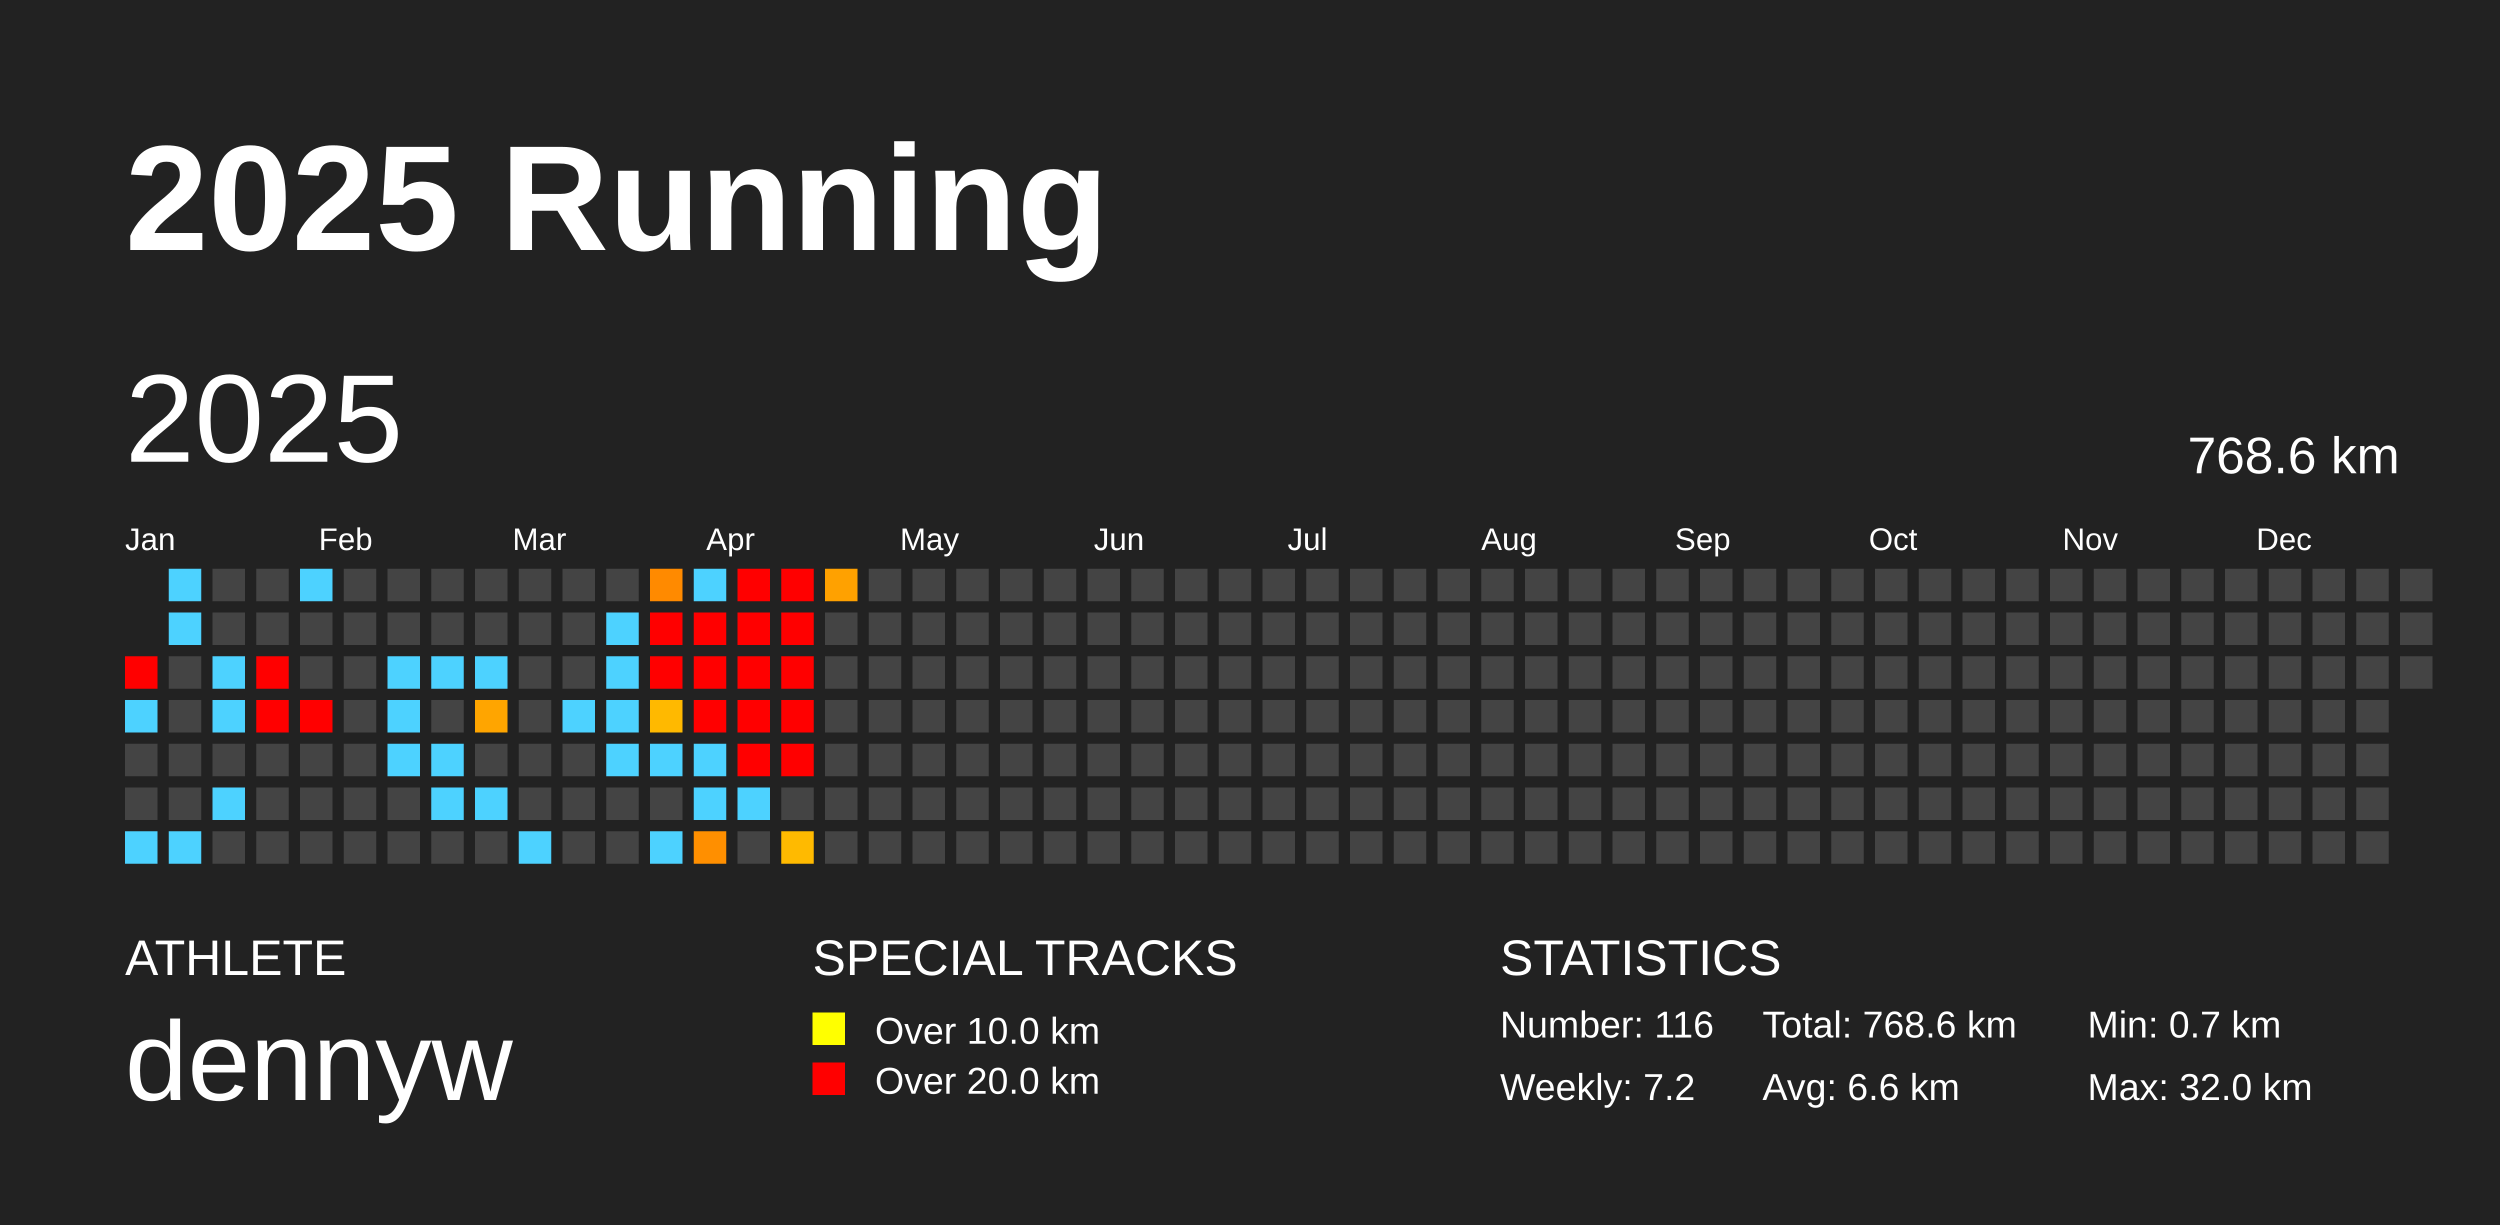
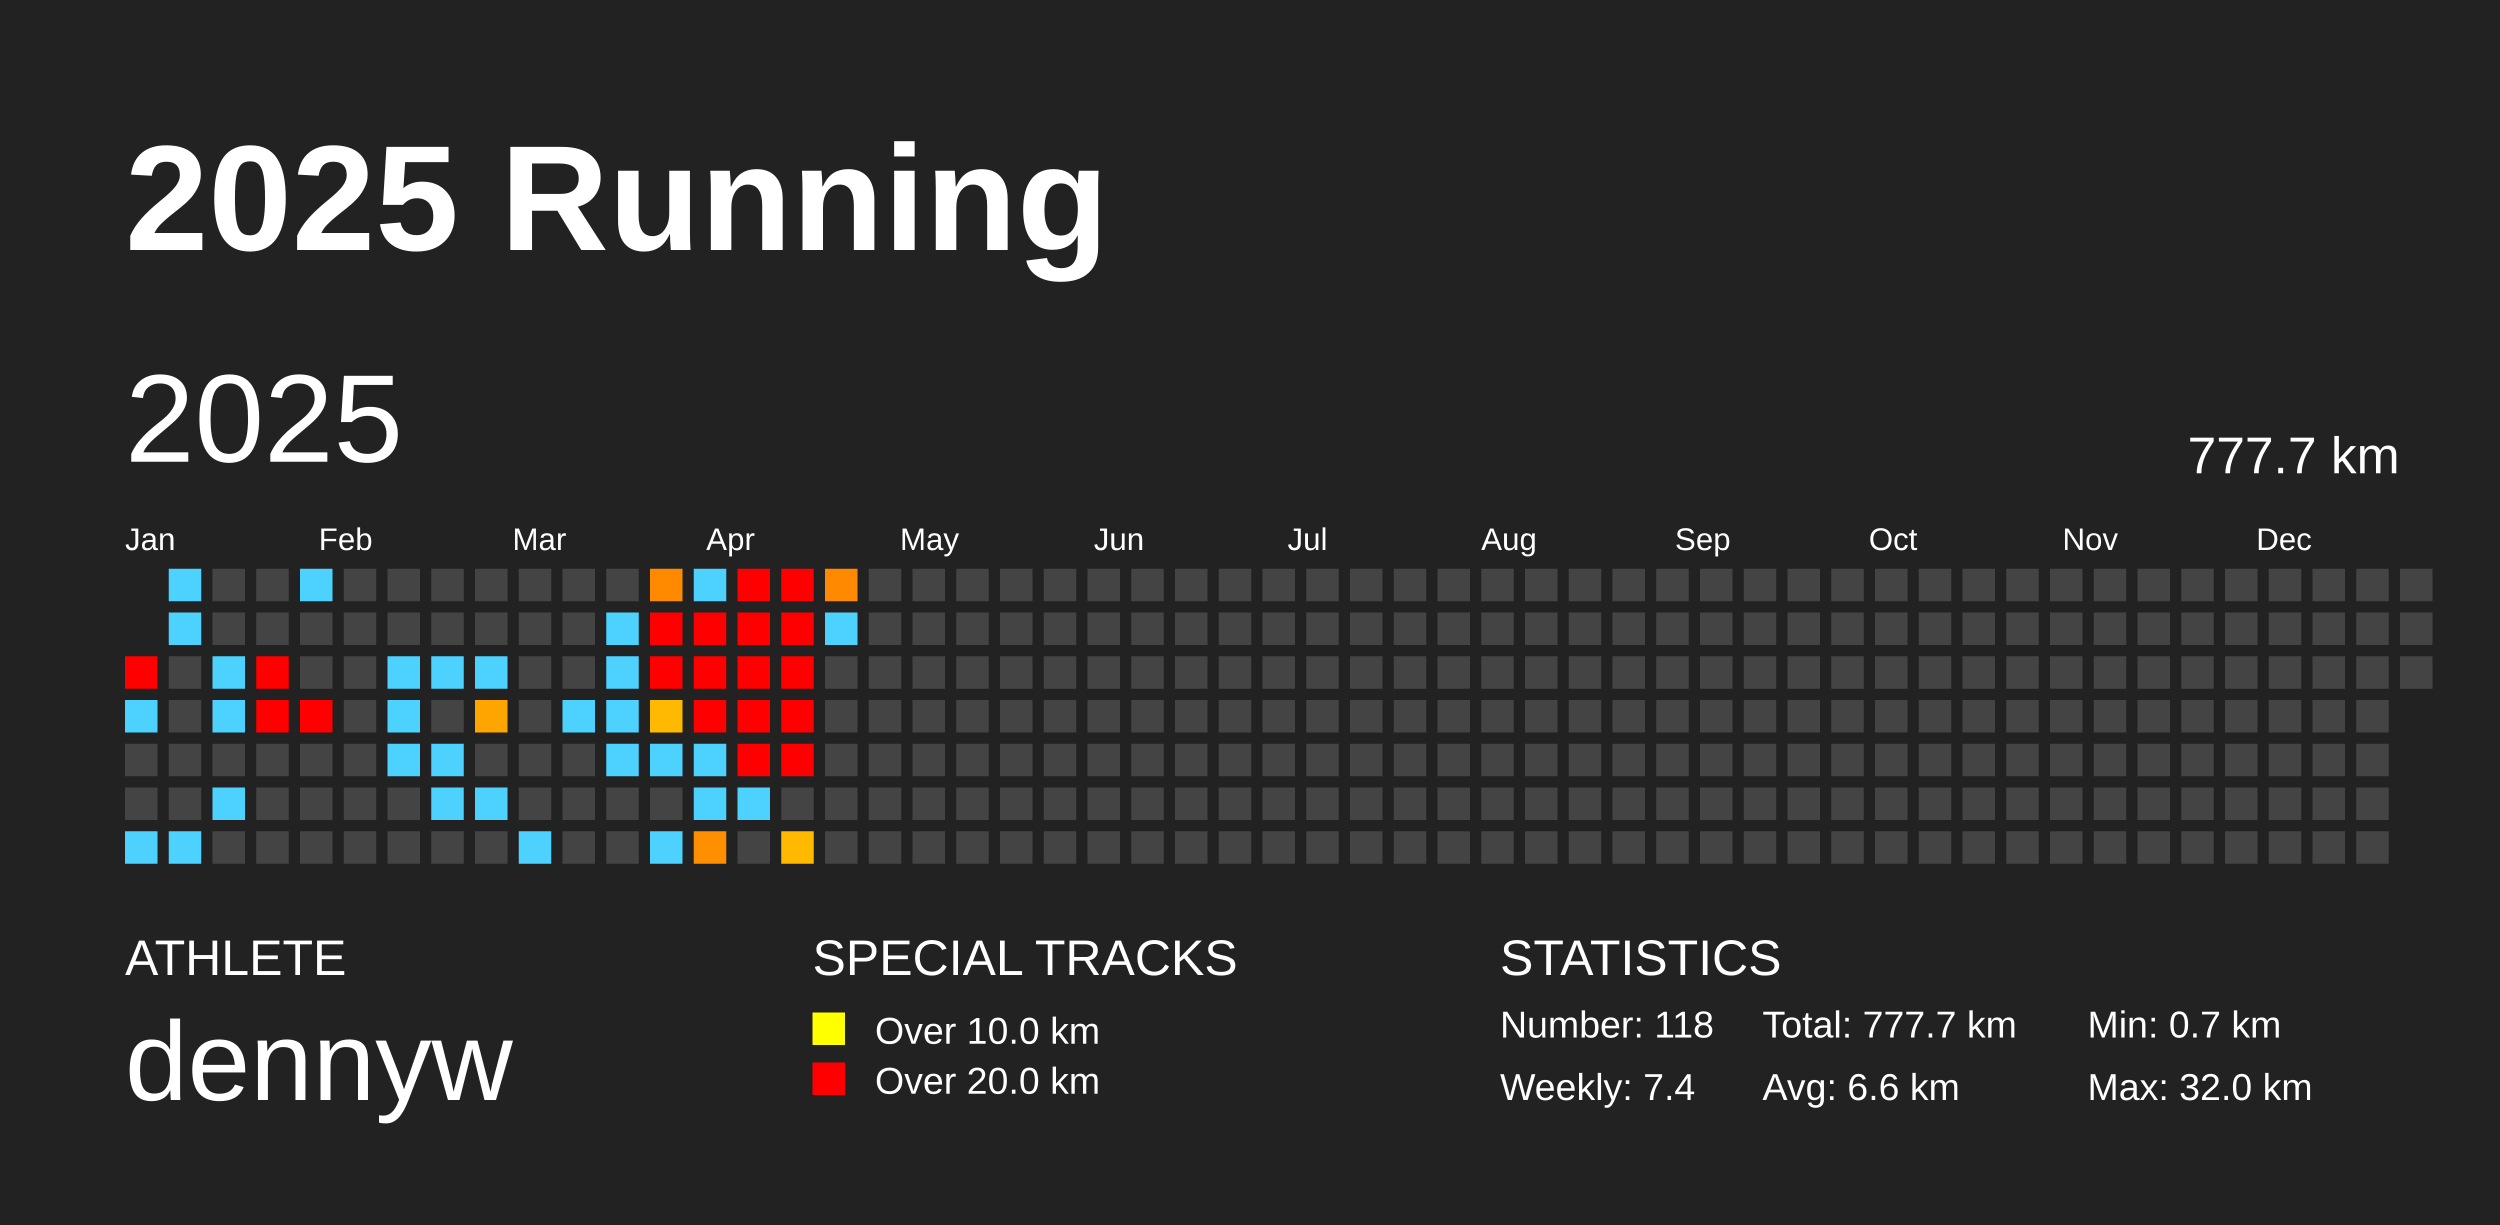
<svg xmlns="http://www.w3.org/2000/svg" baseProfile="full" height="98mm" version="1.1" viewBox="0,0,200,98" width="200mm">
  <defs />
  <rect fill="#222222" height="98" width="200" x="0" y="0" />
  <text fill="#FFFFFF" style="font-size:12px; font-family:Arial; font-weight:bold;" x="10" y="20">2025 Running</text>
  <text fill="#FFFFFF" style="font-size:4px; font-family:Arial" x="10" y="78">ATHLETE</text>
  <text fill="#FFFFFF" style="font-size:9px; font-family:Arial" x="10" y="88">dennyw</text>
  <text fill="#FFFFFF" style="font-size:4px; font-family:Arial" x="65" y="78">SPECIAL TRACKS</text>
  <rect fill="yellow" height="2.6" width="2.6" x="65" y="81" />
  <text fill="#FFFFFF" style="font-size:3px; font-family:Arial" x="70" y="83.5">Over 10.0 km</text>
  <rect fill="red" height="2.6" width="2.6" x="65" y="85" />
  <text fill="#FFFFFF" style="font-size:3px; font-family:Arial" x="70" y="87.5">Over 20.0 km</text>
  <text fill="#FFFFFF" style="font-size:4px; font-family:Arial" x="120" y="78">STATISTICS</text>
-   <text fill="#FFFFFF" style="font-size:3px; font-family:Arial" x="120" y="83">Number: 116</text>
-   <text fill="#FFFFFF" style="font-size:3px; font-family:Arial" x="120" y="88">Weekly: 7.2</text>
-   <text fill="#FFFFFF" style="font-size:3px; font-family:Arial" x="141" y="83">Total: 768.6 km</text>
+   <text fill="#FFFFFF" style="font-size:3px; font-family:Arial" x="120" y="83">Number: 118</text>
+   <text fill="#FFFFFF" style="font-size:3px; font-family:Arial" x="120" y="88">Weekly: 7.4</text>
+   <text fill="#FFFFFF" style="font-size:3px; font-family:Arial" x="141" y="83">Total: 777.7 km</text>
  <text fill="#FFFFFF" style="font-size:3px; font-family:Arial" x="141" y="88">Avg: 6.6 km</text>
  <text fill="#FFFFFF" style="font-size:3px; font-family:Arial" x="167" y="83">Min: 0.7 km</text>
  <text fill="#FFFFFF" style="font-size:3px; font-family:Arial" x="167" y="88">Max: 32.0 km</text>
  <text dominant-baseline="hanging" fill="#FFFFFF" style="font-size:10.0px; font-family:Arial;" x="10" y="30">2025</text>
-   <text dominant-baseline="hanging" fill="#FFFFFF" style="font-size:4.125px; font-family:Arial;" x="175" y="35">768.6 km</text>
+   <text dominant-baseline="hanging" fill="#FFFFFF" style="font-size:4.125px; font-family:Arial;" x="175" y="35">777.7 km</text>
  <text fill="#FFFFFF" style="font-size:2.5px; font-family:Arial" x="10.0" y="44">Jan</text>
  <text fill="#FFFFFF" style="font-size:2.5px; font-family:Arial" x="25.5" y="44">Feb</text>
  <text fill="#FFFFFF" style="font-size:2.5px; font-family:Arial" x="41.0" y="44">Mar</text>
  <text fill="#FFFFFF" style="font-size:2.5px; font-family:Arial" x="56.5" y="44">Apr</text>
  <text fill="#FFFFFF" style="font-size:2.5px; font-family:Arial" x="72.0" y="44">May</text>
  <text fill="#FFFFFF" style="font-size:2.5px; font-family:Arial" x="87.5" y="44">Jun</text>
  <text fill="#FFFFFF" style="font-size:2.5px; font-family:Arial" x="103.0" y="44">Jul</text>
  <text fill="#FFFFFF" style="font-size:2.5px; font-family:Arial" x="118.5" y="44">Aug</text>
  <text fill="#FFFFFF" style="font-size:2.5px; font-family:Arial" x="134.0" y="44">Sep</text>
  <text fill="#FFFFFF" style="font-size:2.5px; font-family:Arial" x="149.5" y="44">Oct</text>
  <text fill="#FFFFFF" style="font-size:2.5px; font-family:Arial" x="165.0" y="44">Nov</text>
  <text fill="#FFFFFF" style="font-size:2.5px; font-family:Arial" x="180.5" y="44">Dec</text>
  <rect fill="red" height="2.6" width="2.6" x="10.0" y="52.5" />
  <rect fill="#4dd2ff" height="2.6" width="2.6" x="10.0" y="56.0" />
  <rect fill="#444444" height="2.6" width="2.6" x="10.0" y="59.5" />
  <rect fill="#444444" height="2.6" width="2.6" x="10.0" y="63.0" />
  <rect fill="#4dd2ff" height="2.6" width="2.6" x="10.0" y="66.5" />
  <rect fill="#4dd2ff" height="2.6" width="2.6" x="13.5" y="45.5" />
  <rect fill="#4dd2ff" height="2.6" width="2.6" x="13.5" y="49.0" />
  <rect fill="#444444" height="2.6" width="2.6" x="13.5" y="52.5" />
  <rect fill="#444444" height="2.6" width="2.6" x="13.5" y="56.0" />
  <rect fill="#444444" height="2.6" width="2.6" x="13.5" y="59.5" />
  <rect fill="#444444" height="2.6" width="2.6" x="13.5" y="63.0" />
  <rect fill="#4dd2ff" height="2.6" width="2.6" x="13.5" y="66.5" />
  <rect fill="#444444" height="2.6" width="2.6" x="17.0" y="45.5" />
  <rect fill="#444444" height="2.6" width="2.6" x="17.0" y="49.0" />
  <rect fill="#4dd2ff" height="2.6" width="2.6" x="17.0" y="52.5" />
  <rect fill="#4dd2ff" height="2.6" width="2.6" x="17.0" y="56.0" />
  <rect fill="#444444" height="2.6" width="2.6" x="17.0" y="59.5" />
  <rect fill="#4dd2ff" height="2.6" width="2.6" x="17.0" y="63.0" />
  <rect fill="#444444" height="2.6" width="2.6" x="17.0" y="66.5" />
  <rect fill="#444444" height="2.6" width="2.6" x="20.5" y="45.5" />
  <rect fill="#444444" height="2.6" width="2.6" x="20.5" y="49.0" />
  <rect fill="red" height="2.6" width="2.6" x="20.5" y="52.5" />
  <rect fill="red" height="2.6" width="2.6" x="20.5" y="56.0" />
  <rect fill="#444444" height="2.6" width="2.6" x="20.5" y="59.5" />
  <rect fill="#444444" height="2.6" width="2.6" x="20.5" y="63.0" />
  <rect fill="#444444" height="2.6" width="2.6" x="20.5" y="66.5" />
  <rect fill="#4dd2ff" height="2.6" width="2.6" x="24.0" y="45.5" />
  <rect fill="#444444" height="2.6" width="2.6" x="24.0" y="49.0" />
  <rect fill="#444444" height="2.6" width="2.6" x="24.0" y="52.5" />
  <rect fill="red" height="2.6" width="2.6" x="24.0" y="56.0" />
  <rect fill="#444444" height="2.6" width="2.6" x="24.0" y="59.5" />
  <rect fill="#444444" height="2.6" width="2.6" x="24.0" y="63.0" />
  <rect fill="#444444" height="2.6" width="2.6" x="24.0" y="66.5" />
  <rect fill="#444444" height="2.6" width="2.6" x="27.5" y="45.5" />
  <rect fill="#444444" height="2.6" width="2.6" x="27.5" y="49.0" />
  <rect fill="#444444" height="2.6" width="2.6" x="27.5" y="52.5" />
  <rect fill="#444444" height="2.6" width="2.6" x="27.5" y="56.0" />
  <rect fill="#444444" height="2.6" width="2.6" x="27.5" y="59.5" />
  <rect fill="#444444" height="2.6" width="2.6" x="27.5" y="63.0" />
  <rect fill="#444444" height="2.6" width="2.6" x="27.5" y="66.5" />
  <rect fill="#444444" height="2.6" width="2.6" x="31.0" y="45.5" />
  <rect fill="#444444" height="2.6" width="2.6" x="31.0" y="49.0" />
  <rect fill="#4dd2ff" height="2.6" width="2.6" x="31.0" y="52.5" />
  <rect fill="#4dd2ff" height="2.6" width="2.6" x="31.0" y="56.0" />
  <rect fill="#4dd2ff" height="2.6" width="2.6" x="31.0" y="59.5" />
  <rect fill="#444444" height="2.6" width="2.6" x="31.0" y="63.0" />
  <rect fill="#444444" height="2.6" width="2.6" x="31.0" y="66.5" />
  <rect fill="#444444" height="2.6" width="2.6" x="34.5" y="45.5" />
  <rect fill="#444444" height="2.6" width="2.6" x="34.5" y="49.0" />
  <rect fill="#4dd2ff" height="2.6" width="2.6" x="34.5" y="52.5" />
  <rect fill="#444444" height="2.6" width="2.6" x="34.5" y="56.0" />
  <rect fill="#4dd2ff" height="2.6" width="2.6" x="34.5" y="59.5" />
  <rect fill="#4dd2ff" height="2.6" width="2.6" x="34.5" y="63.0" />
  <rect fill="#444444" height="2.6" width="2.6" x="34.5" y="66.5" />
  <rect fill="#444444" height="2.6" width="2.6" x="38.0" y="45.5" />
  <rect fill="#444444" height="2.6" width="2.6" x="38.0" y="49.0" />
  <rect fill="#4dd2ff" height="2.6" width="2.6" x="38.0" y="52.5" />
  <rect fill="#ffa500" height="2.6" width="2.6" x="38.0" y="56.0" />
  <rect fill="#444444" height="2.6" width="2.6" x="38.0" y="59.5" />
  <rect fill="#4dd2ff" height="2.6" width="2.6" x="38.0" y="63.0" />
  <rect fill="#444444" height="2.6" width="2.6" x="38.0" y="66.5" />
  <rect fill="#444444" height="2.6" width="2.6" x="41.5" y="45.5" />
  <rect fill="#444444" height="2.6" width="2.6" x="41.5" y="49.0" />
  <rect fill="#444444" height="2.6" width="2.6" x="41.5" y="52.5" />
  <rect fill="#444444" height="2.6" width="2.6" x="41.5" y="56.0" />
  <rect fill="#444444" height="2.6" width="2.6" x="41.5" y="59.5" />
  <rect fill="#444444" height="2.6" width="2.6" x="41.5" y="63.0" />
  <rect fill="#4dd2ff" height="2.6" width="2.6" x="41.5" y="66.5" />
  <rect fill="#444444" height="2.6" width="2.6" x="45.0" y="45.5" />
  <rect fill="#444444" height="2.6" width="2.6" x="45.0" y="49.0" />
  <rect fill="#444444" height="2.6" width="2.6" x="45.0" y="52.5" />
  <rect fill="#4dd2ff" height="2.6" width="2.6" x="45.0" y="56.0" />
  <rect fill="#444444" height="2.6" width="2.6" x="45.0" y="59.5" />
  <rect fill="#444444" height="2.6" width="2.6" x="45.0" y="63.0" />
  <rect fill="#444444" height="2.6" width="2.6" x="45.0" y="66.5" />
  <rect fill="#444444" height="2.6" width="2.6" x="48.5" y="45.5" />
  <rect fill="#4dd2ff" height="2.6" width="2.6" x="48.5" y="49.0" />
  <rect fill="#4dd2ff" height="2.6" width="2.6" x="48.5" y="52.5" />
  <rect fill="#4dd2ff" height="2.6" width="2.6" x="48.5" y="56.0" />
  <rect fill="#4dd2ff" height="2.6" width="2.6" x="48.5" y="59.5" />
  <rect fill="#444444" height="2.6" width="2.6" x="48.5" y="63.0" />
  <rect fill="#444444" height="2.6" width="2.6" x="48.5" y="66.5" />
  <rect fill="#ff8a00" height="2.6" width="2.6" x="52.0" y="45.5" />
  <rect fill="red" height="2.6" width="2.6" x="52.0" y="49.0" />
  <rect fill="red" height="2.6" width="2.6" x="52.0" y="52.5" />
  <rect fill="#ffb900" height="2.6" width="2.6" x="52.0" y="56.0" />
  <rect fill="#4dd2ff" height="2.6" width="2.6" x="52.0" y="59.5" />
  <rect fill="#444444" height="2.6" width="2.6" x="52.0" y="63.0" />
  <rect fill="#4dd2ff" height="2.6" width="2.6" x="52.0" y="66.5" />
  <rect fill="#4dd2ff" height="2.6" width="2.6" x="55.5" y="45.5" />
  <rect fill="red" height="2.6" width="2.6" x="55.5" y="49.0" />
  <rect fill="red" height="2.6" width="2.6" x="55.5" y="52.5" />
  <rect fill="red" height="2.6" width="2.6" x="55.5" y="56.0" />
  <rect fill="#4dd2ff" height="2.6" width="2.6" x="55.5" y="59.5" />
  <rect fill="#4dd2ff" height="2.6" width="2.6" x="55.5" y="63.0" />
  <rect fill="#ff8f00" height="2.6" width="2.6" x="55.5" y="66.5" />
  <rect fill="red" height="2.6" width="2.6" x="59.0" y="45.5" />
  <rect fill="red" height="2.6" width="2.6" x="59.0" y="49.0" />
  <rect fill="red" height="2.6" width="2.6" x="59.0" y="52.5" />
  <rect fill="red" height="2.6" width="2.6" x="59.0" y="56.0" />
  <rect fill="red" height="2.6" width="2.6" x="59.0" y="59.5" />
  <rect fill="#4dd2ff" height="2.6" width="2.6" x="59.0" y="63.0" />
  <rect fill="#444444" height="2.6" width="2.6" x="59.0" y="66.5" />
  <rect fill="red" height="2.6" width="2.6" x="62.5" y="45.5" />
  <rect fill="red" height="2.6" width="2.6" x="62.5" y="49.0" />
  <rect fill="red" height="2.6" width="2.6" x="62.5" y="52.5" />
  <rect fill="red" height="2.6" width="2.6" x="62.5" y="56.0" />
  <rect fill="red" height="2.6" width="2.6" x="62.5" y="59.5" />
  <rect fill="#444444" height="2.6" width="2.6" x="62.5" y="63.0" />
  <rect fill="#ffba00" height="2.6" width="2.6" x="62.5" y="66.5" />
-   <rect fill="#ffa100" height="2.6" width="2.6" x="66.0" y="45.5" />
-   <rect fill="#444444" height="2.6" width="2.6" x="66.0" y="49.0" />
+   <rect fill="#ff8900" height="2.6" width="2.6" x="66.0" y="45.5" />
+   <rect fill="#4dd2ff" height="2.6" width="2.6" x="66.0" y="49.0" />
  <rect fill="#444444" height="2.6" width="2.6" x="66.0" y="52.5" />
  <rect fill="#444444" height="2.6" width="2.6" x="66.0" y="56.0" />
  <rect fill="#444444" height="2.6" width="2.6" x="66.0" y="59.5" />
  <rect fill="#444444" height="2.6" width="2.6" x="66.0" y="63.0" />
  <rect fill="#444444" height="2.6" width="2.6" x="66.0" y="66.5" />
  <rect fill="#444444" height="2.6" width="2.6" x="69.5" y="45.5" />
  <rect fill="#444444" height="2.6" width="2.6" x="69.5" y="49.0" />
  <rect fill="#444444" height="2.6" width="2.6" x="69.5" y="52.5" />
  <rect fill="#444444" height="2.6" width="2.6" x="69.5" y="56.0" />
  <rect fill="#444444" height="2.6" width="2.6" x="69.5" y="59.5" />
  <rect fill="#444444" height="2.6" width="2.6" x="69.5" y="63.0" />
  <rect fill="#444444" height="2.6" width="2.6" x="69.5" y="66.5" />
  <rect fill="#444444" height="2.6" width="2.6" x="73.0" y="45.5" />
  <rect fill="#444444" height="2.6" width="2.6" x="73.0" y="49.0" />
  <rect fill="#444444" height="2.6" width="2.6" x="73.0" y="52.5" />
  <rect fill="#444444" height="2.6" width="2.6" x="73.0" y="56.0" />
  <rect fill="#444444" height="2.6" width="2.6" x="73.0" y="59.5" />
  <rect fill="#444444" height="2.6" width="2.6" x="73.0" y="63.0" />
  <rect fill="#444444" height="2.6" width="2.6" x="73.0" y="66.5" />
  <rect fill="#444444" height="2.6" width="2.6" x="76.5" y="45.5" />
  <rect fill="#444444" height="2.6" width="2.6" x="76.5" y="49.0" />
  <rect fill="#444444" height="2.6" width="2.6" x="76.5" y="52.5" />
  <rect fill="#444444" height="2.6" width="2.6" x="76.5" y="56.0" />
  <rect fill="#444444" height="2.6" width="2.6" x="76.5" y="59.5" />
  <rect fill="#444444" height="2.6" width="2.6" x="76.5" y="63.0" />
  <rect fill="#444444" height="2.6" width="2.6" x="76.5" y="66.5" />
  <rect fill="#444444" height="2.6" width="2.6" x="80.0" y="45.5" />
  <rect fill="#444444" height="2.6" width="2.6" x="80.0" y="49.0" />
  <rect fill="#444444" height="2.6" width="2.6" x="80.0" y="52.5" />
  <rect fill="#444444" height="2.6" width="2.6" x="80.0" y="56.0" />
  <rect fill="#444444" height="2.6" width="2.6" x="80.0" y="59.5" />
  <rect fill="#444444" height="2.6" width="2.6" x="80.0" y="63.0" />
  <rect fill="#444444" height="2.6" width="2.6" x="80.0" y="66.5" />
  <rect fill="#444444" height="2.6" width="2.6" x="83.5" y="45.5" />
  <rect fill="#444444" height="2.6" width="2.6" x="83.5" y="49.0" />
  <rect fill="#444444" height="2.6" width="2.6" x="83.5" y="52.5" />
  <rect fill="#444444" height="2.6" width="2.6" x="83.5" y="56.0" />
  <rect fill="#444444" height="2.6" width="2.6" x="83.5" y="59.5" />
  <rect fill="#444444" height="2.6" width="2.6" x="83.5" y="63.0" />
  <rect fill="#444444" height="2.6" width="2.6" x="83.5" y="66.5" />
  <rect fill="#444444" height="2.6" width="2.6" x="87.0" y="45.5" />
  <rect fill="#444444" height="2.6" width="2.6" x="87.0" y="49.0" />
  <rect fill="#444444" height="2.6" width="2.6" x="87.0" y="52.5" />
  <rect fill="#444444" height="2.6" width="2.6" x="87.0" y="56.0" />
  <rect fill="#444444" height="2.6" width="2.6" x="87.0" y="59.5" />
  <rect fill="#444444" height="2.6" width="2.6" x="87.0" y="63.0" />
  <rect fill="#444444" height="2.6" width="2.6" x="87.0" y="66.5" />
  <rect fill="#444444" height="2.6" width="2.6" x="90.5" y="45.5" />
  <rect fill="#444444" height="2.6" width="2.6" x="90.5" y="49.0" />
  <rect fill="#444444" height="2.6" width="2.6" x="90.5" y="52.5" />
  <rect fill="#444444" height="2.6" width="2.6" x="90.5" y="56.0" />
  <rect fill="#444444" height="2.6" width="2.6" x="90.5" y="59.5" />
  <rect fill="#444444" height="2.6" width="2.6" x="90.5" y="63.0" />
  <rect fill="#444444" height="2.6" width="2.6" x="90.5" y="66.5" />
  <rect fill="#444444" height="2.6" width="2.6" x="94.0" y="45.5" />
  <rect fill="#444444" height="2.6" width="2.6" x="94.0" y="49.0" />
  <rect fill="#444444" height="2.6" width="2.6" x="94.0" y="52.5" />
  <rect fill="#444444" height="2.6" width="2.6" x="94.0" y="56.0" />
  <rect fill="#444444" height="2.6" width="2.6" x="94.0" y="59.5" />
  <rect fill="#444444" height="2.6" width="2.6" x="94.0" y="63.0" />
  <rect fill="#444444" height="2.6" width="2.6" x="94.0" y="66.5" />
  <rect fill="#444444" height="2.6" width="2.6" x="97.5" y="45.5" />
  <rect fill="#444444" height="2.6" width="2.6" x="97.5" y="49.0" />
  <rect fill="#444444" height="2.6" width="2.6" x="97.5" y="52.5" />
  <rect fill="#444444" height="2.6" width="2.6" x="97.5" y="56.0" />
  <rect fill="#444444" height="2.6" width="2.6" x="97.5" y="59.5" />
  <rect fill="#444444" height="2.6" width="2.6" x="97.5" y="63.0" />
  <rect fill="#444444" height="2.6" width="2.6" x="97.5" y="66.5" />
  <rect fill="#444444" height="2.6" width="2.6" x="101.0" y="45.5" />
  <rect fill="#444444" height="2.6" width="2.6" x="101.0" y="49.0" />
  <rect fill="#444444" height="2.6" width="2.6" x="101.0" y="52.5" />
  <rect fill="#444444" height="2.6" width="2.6" x="101.0" y="56.0" />
  <rect fill="#444444" height="2.6" width="2.6" x="101.0" y="59.5" />
  <rect fill="#444444" height="2.6" width="2.6" x="101.0" y="63.0" />
  <rect fill="#444444" height="2.6" width="2.6" x="101.0" y="66.5" />
  <rect fill="#444444" height="2.6" width="2.6" x="104.5" y="45.5" />
  <rect fill="#444444" height="2.6" width="2.6" x="104.5" y="49.0" />
  <rect fill="#444444" height="2.6" width="2.6" x="104.5" y="52.5" />
  <rect fill="#444444" height="2.6" width="2.6" x="104.5" y="56.0" />
  <rect fill="#444444" height="2.6" width="2.6" x="104.5" y="59.5" />
  <rect fill="#444444" height="2.6" width="2.6" x="104.5" y="63.0" />
  <rect fill="#444444" height="2.6" width="2.6" x="104.5" y="66.5" />
  <rect fill="#444444" height="2.6" width="2.6" x="108.0" y="45.5" />
  <rect fill="#444444" height="2.6" width="2.6" x="108.0" y="49.0" />
  <rect fill="#444444" height="2.6" width="2.6" x="108.0" y="52.5" />
  <rect fill="#444444" height="2.6" width="2.6" x="108.0" y="56.0" />
  <rect fill="#444444" height="2.6" width="2.6" x="108.0" y="59.5" />
  <rect fill="#444444" height="2.6" width="2.6" x="108.0" y="63.0" />
  <rect fill="#444444" height="2.6" width="2.6" x="108.0" y="66.5" />
  <rect fill="#444444" height="2.6" width="2.6" x="111.5" y="45.5" />
  <rect fill="#444444" height="2.6" width="2.6" x="111.5" y="49.0" />
  <rect fill="#444444" height="2.6" width="2.6" x="111.5" y="52.5" />
  <rect fill="#444444" height="2.6" width="2.6" x="111.5" y="56.0" />
  <rect fill="#444444" height="2.6" width="2.6" x="111.5" y="59.5" />
  <rect fill="#444444" height="2.6" width="2.6" x="111.5" y="63.0" />
  <rect fill="#444444" height="2.6" width="2.6" x="111.5" y="66.5" />
  <rect fill="#444444" height="2.6" width="2.6" x="115.0" y="45.5" />
  <rect fill="#444444" height="2.6" width="2.6" x="115.0" y="49.0" />
  <rect fill="#444444" height="2.6" width="2.6" x="115.0" y="52.5" />
  <rect fill="#444444" height="2.6" width="2.6" x="115.0" y="56.0" />
  <rect fill="#444444" height="2.6" width="2.6" x="115.0" y="59.5" />
  <rect fill="#444444" height="2.6" width="2.6" x="115.0" y="63.0" />
  <rect fill="#444444" height="2.6" width="2.6" x="115.0" y="66.5" />
  <rect fill="#444444" height="2.6" width="2.6" x="118.5" y="45.5" />
  <rect fill="#444444" height="2.6" width="2.6" x="118.5" y="49.0" />
  <rect fill="#444444" height="2.6" width="2.6" x="118.5" y="52.5" />
  <rect fill="#444444" height="2.6" width="2.6" x="118.5" y="56.0" />
  <rect fill="#444444" height="2.6" width="2.6" x="118.5" y="59.5" />
  <rect fill="#444444" height="2.6" width="2.6" x="118.5" y="63.0" />
  <rect fill="#444444" height="2.6" width="2.6" x="118.5" y="66.5" />
  <rect fill="#444444" height="2.6" width="2.6" x="122.0" y="45.5" />
  <rect fill="#444444" height="2.6" width="2.6" x="122.0" y="49.0" />
  <rect fill="#444444" height="2.6" width="2.6" x="122.0" y="52.5" />
  <rect fill="#444444" height="2.6" width="2.6" x="122.0" y="56.0" />
  <rect fill="#444444" height="2.6" width="2.6" x="122.0" y="59.5" />
  <rect fill="#444444" height="2.6" width="2.6" x="122.0" y="63.0" />
  <rect fill="#444444" height="2.6" width="2.6" x="122.0" y="66.5" />
  <rect fill="#444444" height="2.6" width="2.6" x="125.5" y="45.5" />
  <rect fill="#444444" height="2.6" width="2.6" x="125.5" y="49.0" />
  <rect fill="#444444" height="2.6" width="2.6" x="125.5" y="52.5" />
  <rect fill="#444444" height="2.6" width="2.6" x="125.5" y="56.0" />
  <rect fill="#444444" height="2.6" width="2.6" x="125.5" y="59.5" />
  <rect fill="#444444" height="2.6" width="2.6" x="125.5" y="63.0" />
  <rect fill="#444444" height="2.6" width="2.6" x="125.5" y="66.5" />
  <rect fill="#444444" height="2.6" width="2.6" x="129.0" y="45.5" />
  <rect fill="#444444" height="2.6" width="2.6" x="129.0" y="49.0" />
  <rect fill="#444444" height="2.6" width="2.6" x="129.0" y="52.5" />
  <rect fill="#444444" height="2.6" width="2.6" x="129.0" y="56.0" />
  <rect fill="#444444" height="2.6" width="2.6" x="129.0" y="59.5" />
  <rect fill="#444444" height="2.6" width="2.6" x="129.0" y="63.0" />
  <rect fill="#444444" height="2.6" width="2.6" x="129.0" y="66.5" />
  <rect fill="#444444" height="2.6" width="2.6" x="132.5" y="45.5" />
  <rect fill="#444444" height="2.6" width="2.6" x="132.5" y="49.0" />
  <rect fill="#444444" height="2.6" width="2.6" x="132.5" y="52.5" />
  <rect fill="#444444" height="2.6" width="2.6" x="132.5" y="56.0" />
  <rect fill="#444444" height="2.6" width="2.6" x="132.5" y="59.5" />
  <rect fill="#444444" height="2.6" width="2.6" x="132.5" y="63.0" />
  <rect fill="#444444" height="2.6" width="2.6" x="132.5" y="66.5" />
  <rect fill="#444444" height="2.6" width="2.6" x="136.0" y="45.5" />
  <rect fill="#444444" height="2.6" width="2.6" x="136.0" y="49.0" />
  <rect fill="#444444" height="2.6" width="2.6" x="136.0" y="52.5" />
  <rect fill="#444444" height="2.6" width="2.6" x="136.0" y="56.0" />
  <rect fill="#444444" height="2.6" width="2.6" x="136.0" y="59.5" />
  <rect fill="#444444" height="2.6" width="2.6" x="136.0" y="63.0" />
  <rect fill="#444444" height="2.6" width="2.6" x="136.0" y="66.5" />
  <rect fill="#444444" height="2.6" width="2.6" x="139.5" y="45.5" />
  <rect fill="#444444" height="2.6" width="2.6" x="139.5" y="49.0" />
  <rect fill="#444444" height="2.6" width="2.6" x="139.5" y="52.5" />
  <rect fill="#444444" height="2.6" width="2.6" x="139.5" y="56.0" />
  <rect fill="#444444" height="2.6" width="2.6" x="139.5" y="59.5" />
  <rect fill="#444444" height="2.6" width="2.6" x="139.5" y="63.0" />
  <rect fill="#444444" height="2.6" width="2.6" x="139.5" y="66.5" />
  <rect fill="#444444" height="2.6" width="2.6" x="143.0" y="45.5" />
  <rect fill="#444444" height="2.6" width="2.6" x="143.0" y="49.0" />
  <rect fill="#444444" height="2.6" width="2.6" x="143.0" y="52.5" />
  <rect fill="#444444" height="2.6" width="2.6" x="143.0" y="56.0" />
  <rect fill="#444444" height="2.6" width="2.6" x="143.0" y="59.5" />
  <rect fill="#444444" height="2.6" width="2.6" x="143.0" y="63.0" />
  <rect fill="#444444" height="2.6" width="2.6" x="143.0" y="66.5" />
  <rect fill="#444444" height="2.6" width="2.6" x="146.5" y="45.5" />
  <rect fill="#444444" height="2.6" width="2.6" x="146.5" y="49.0" />
  <rect fill="#444444" height="2.6" width="2.6" x="146.5" y="52.5" />
  <rect fill="#444444" height="2.6" width="2.6" x="146.5" y="56.0" />
  <rect fill="#444444" height="2.6" width="2.6" x="146.5" y="59.5" />
  <rect fill="#444444" height="2.6" width="2.6" x="146.5" y="63.0" />
  <rect fill="#444444" height="2.6" width="2.6" x="146.5" y="66.5" />
  <rect fill="#444444" height="2.6" width="2.6" x="150.0" y="45.5" />
  <rect fill="#444444" height="2.6" width="2.6" x="150.0" y="49.0" />
  <rect fill="#444444" height="2.6" width="2.6" x="150.0" y="52.5" />
  <rect fill="#444444" height="2.6" width="2.6" x="150.0" y="56.0" />
  <rect fill="#444444" height="2.6" width="2.6" x="150.0" y="59.5" />
  <rect fill="#444444" height="2.6" width="2.6" x="150.0" y="63.0" />
  <rect fill="#444444" height="2.6" width="2.6" x="150.0" y="66.5" />
  <rect fill="#444444" height="2.6" width="2.6" x="153.5" y="45.5" />
  <rect fill="#444444" height="2.6" width="2.6" x="153.5" y="49.0" />
  <rect fill="#444444" height="2.6" width="2.6" x="153.5" y="52.5" />
  <rect fill="#444444" height="2.6" width="2.6" x="153.5" y="56.0" />
  <rect fill="#444444" height="2.6" width="2.6" x="153.5" y="59.5" />
  <rect fill="#444444" height="2.6" width="2.6" x="153.5" y="63.0" />
  <rect fill="#444444" height="2.6" width="2.6" x="153.5" y="66.5" />
  <rect fill="#444444" height="2.6" width="2.6" x="157.0" y="45.5" />
  <rect fill="#444444" height="2.6" width="2.6" x="157.0" y="49.0" />
  <rect fill="#444444" height="2.6" width="2.6" x="157.0" y="52.5" />
  <rect fill="#444444" height="2.6" width="2.6" x="157.0" y="56.0" />
  <rect fill="#444444" height="2.6" width="2.6" x="157.0" y="59.5" />
  <rect fill="#444444" height="2.6" width="2.6" x="157.0" y="63.0" />
  <rect fill="#444444" height="2.6" width="2.6" x="157.0" y="66.5" />
  <rect fill="#444444" height="2.6" width="2.6" x="160.5" y="45.5" />
  <rect fill="#444444" height="2.6" width="2.6" x="160.5" y="49.0" />
  <rect fill="#444444" height="2.6" width="2.6" x="160.5" y="52.5" />
  <rect fill="#444444" height="2.6" width="2.6" x="160.5" y="56.0" />
  <rect fill="#444444" height="2.6" width="2.6" x="160.5" y="59.5" />
  <rect fill="#444444" height="2.6" width="2.6" x="160.5" y="63.0" />
  <rect fill="#444444" height="2.6" width="2.6" x="160.5" y="66.5" />
  <rect fill="#444444" height="2.6" width="2.6" x="164.0" y="45.5" />
  <rect fill="#444444" height="2.6" width="2.6" x="164.0" y="49.0" />
  <rect fill="#444444" height="2.6" width="2.6" x="164.0" y="52.5" />
  <rect fill="#444444" height="2.6" width="2.6" x="164.0" y="56.0" />
  <rect fill="#444444" height="2.6" width="2.6" x="164.0" y="59.5" />
  <rect fill="#444444" height="2.6" width="2.6" x="164.0" y="63.0" />
  <rect fill="#444444" height="2.6" width="2.6" x="164.0" y="66.5" />
  <rect fill="#444444" height="2.6" width="2.6" x="167.5" y="45.5" />
  <rect fill="#444444" height="2.6" width="2.6" x="167.5" y="49.0" />
  <rect fill="#444444" height="2.6" width="2.6" x="167.5" y="52.5" />
  <rect fill="#444444" height="2.6" width="2.6" x="167.5" y="56.0" />
  <rect fill="#444444" height="2.6" width="2.6" x="167.5" y="59.5" />
  <rect fill="#444444" height="2.6" width="2.6" x="167.5" y="63.0" />
  <rect fill="#444444" height="2.6" width="2.6" x="167.5" y="66.5" />
  <rect fill="#444444" height="2.6" width="2.6" x="171.0" y="45.5" />
  <rect fill="#444444" height="2.6" width="2.6" x="171.0" y="49.0" />
  <rect fill="#444444" height="2.6" width="2.6" x="171.0" y="52.5" />
  <rect fill="#444444" height="2.6" width="2.6" x="171.0" y="56.0" />
  <rect fill="#444444" height="2.6" width="2.6" x="171.0" y="59.5" />
  <rect fill="#444444" height="2.6" width="2.6" x="171.0" y="63.0" />
  <rect fill="#444444" height="2.6" width="2.6" x="171.0" y="66.5" />
  <rect fill="#444444" height="2.6" width="2.6" x="174.5" y="45.5" />
  <rect fill="#444444" height="2.6" width="2.6" x="174.5" y="49.0" />
  <rect fill="#444444" height="2.6" width="2.6" x="174.5" y="52.5" />
  <rect fill="#444444" height="2.6" width="2.6" x="174.5" y="56.0" />
  <rect fill="#444444" height="2.6" width="2.6" x="174.5" y="59.5" />
  <rect fill="#444444" height="2.6" width="2.6" x="174.5" y="63.0" />
  <rect fill="#444444" height="2.6" width="2.6" x="174.5" y="66.5" />
  <rect fill="#444444" height="2.6" width="2.6" x="178.0" y="45.5" />
  <rect fill="#444444" height="2.6" width="2.6" x="178.0" y="49.0" />
  <rect fill="#444444" height="2.6" width="2.6" x="178.0" y="52.5" />
  <rect fill="#444444" height="2.6" width="2.6" x="178.0" y="56.0" />
  <rect fill="#444444" height="2.6" width="2.6" x="178.0" y="59.5" />
  <rect fill="#444444" height="2.6" width="2.6" x="178.0" y="63.0" />
  <rect fill="#444444" height="2.6" width="2.6" x="178.0" y="66.5" />
  <rect fill="#444444" height="2.6" width="2.6" x="181.5" y="45.5" />
  <rect fill="#444444" height="2.6" width="2.6" x="181.5" y="49.0" />
  <rect fill="#444444" height="2.6" width="2.6" x="181.5" y="52.5" />
  <rect fill="#444444" height="2.6" width="2.6" x="181.5" y="56.0" />
  <rect fill="#444444" height="2.6" width="2.6" x="181.5" y="59.5" />
  <rect fill="#444444" height="2.6" width="2.6" x="181.5" y="63.0" />
  <rect fill="#444444" height="2.6" width="2.6" x="181.5" y="66.5" />
  <rect fill="#444444" height="2.6" width="2.6" x="185.0" y="45.5" />
  <rect fill="#444444" height="2.6" width="2.6" x="185.0" y="49.0" />
  <rect fill="#444444" height="2.6" width="2.6" x="185.0" y="52.5" />
  <rect fill="#444444" height="2.6" width="2.6" x="185.0" y="56.0" />
  <rect fill="#444444" height="2.6" width="2.6" x="185.0" y="59.5" />
  <rect fill="#444444" height="2.6" width="2.6" x="185.0" y="63.0" />
  <rect fill="#444444" height="2.6" width="2.6" x="185.0" y="66.5" />
  <rect fill="#444444" height="2.6" width="2.6" x="188.5" y="45.5" />
  <rect fill="#444444" height="2.6" width="2.6" x="188.5" y="49.0" />
  <rect fill="#444444" height="2.6" width="2.6" x="188.5" y="52.5" />
  <rect fill="#444444" height="2.6" width="2.6" x="188.5" y="56.0" />
  <rect fill="#444444" height="2.6" width="2.6" x="188.5" y="59.5" />
  <rect fill="#444444" height="2.6" width="2.6" x="188.5" y="63.0" />
  <rect fill="#444444" height="2.6" width="2.6" x="188.5" y="66.5" />
  <rect fill="#444444" height="2.6" width="2.6" x="192.0" y="45.5" />
  <rect fill="#444444" height="2.6" width="2.6" x="192.0" y="49.0" />
  <rect fill="#444444" height="2.6" width="2.6" x="192.0" y="52.5" />
</svg>
